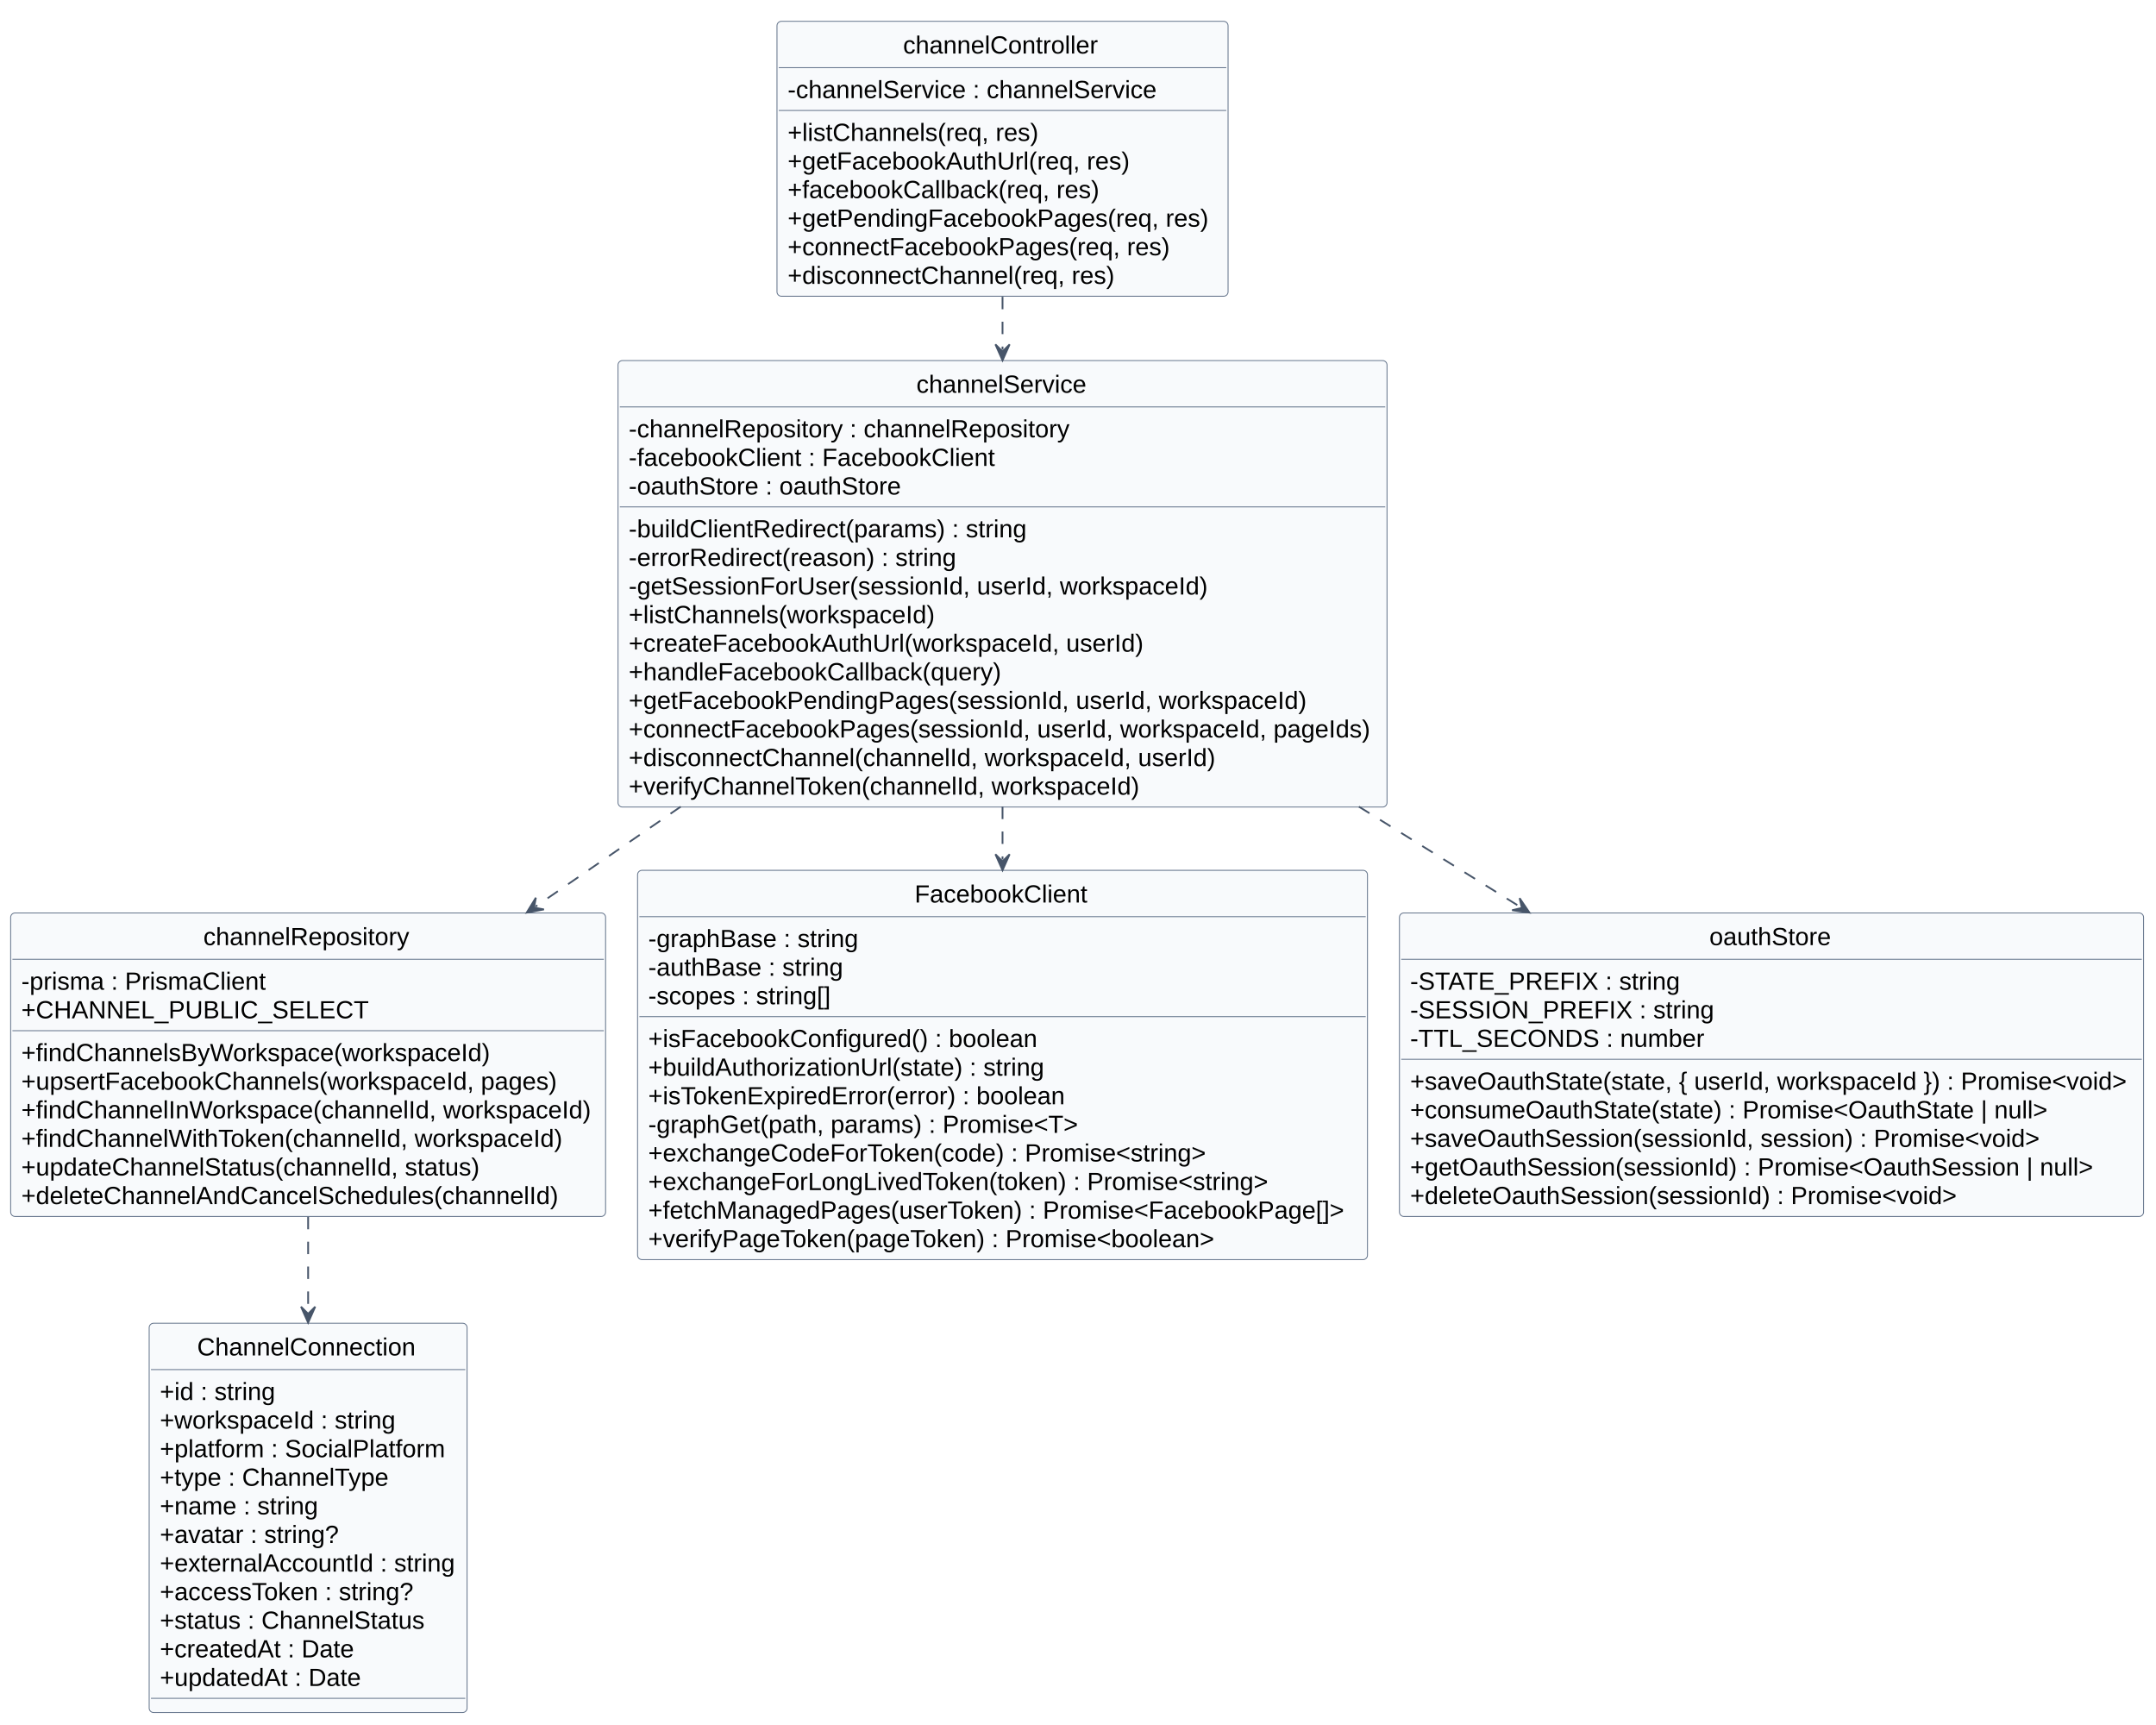
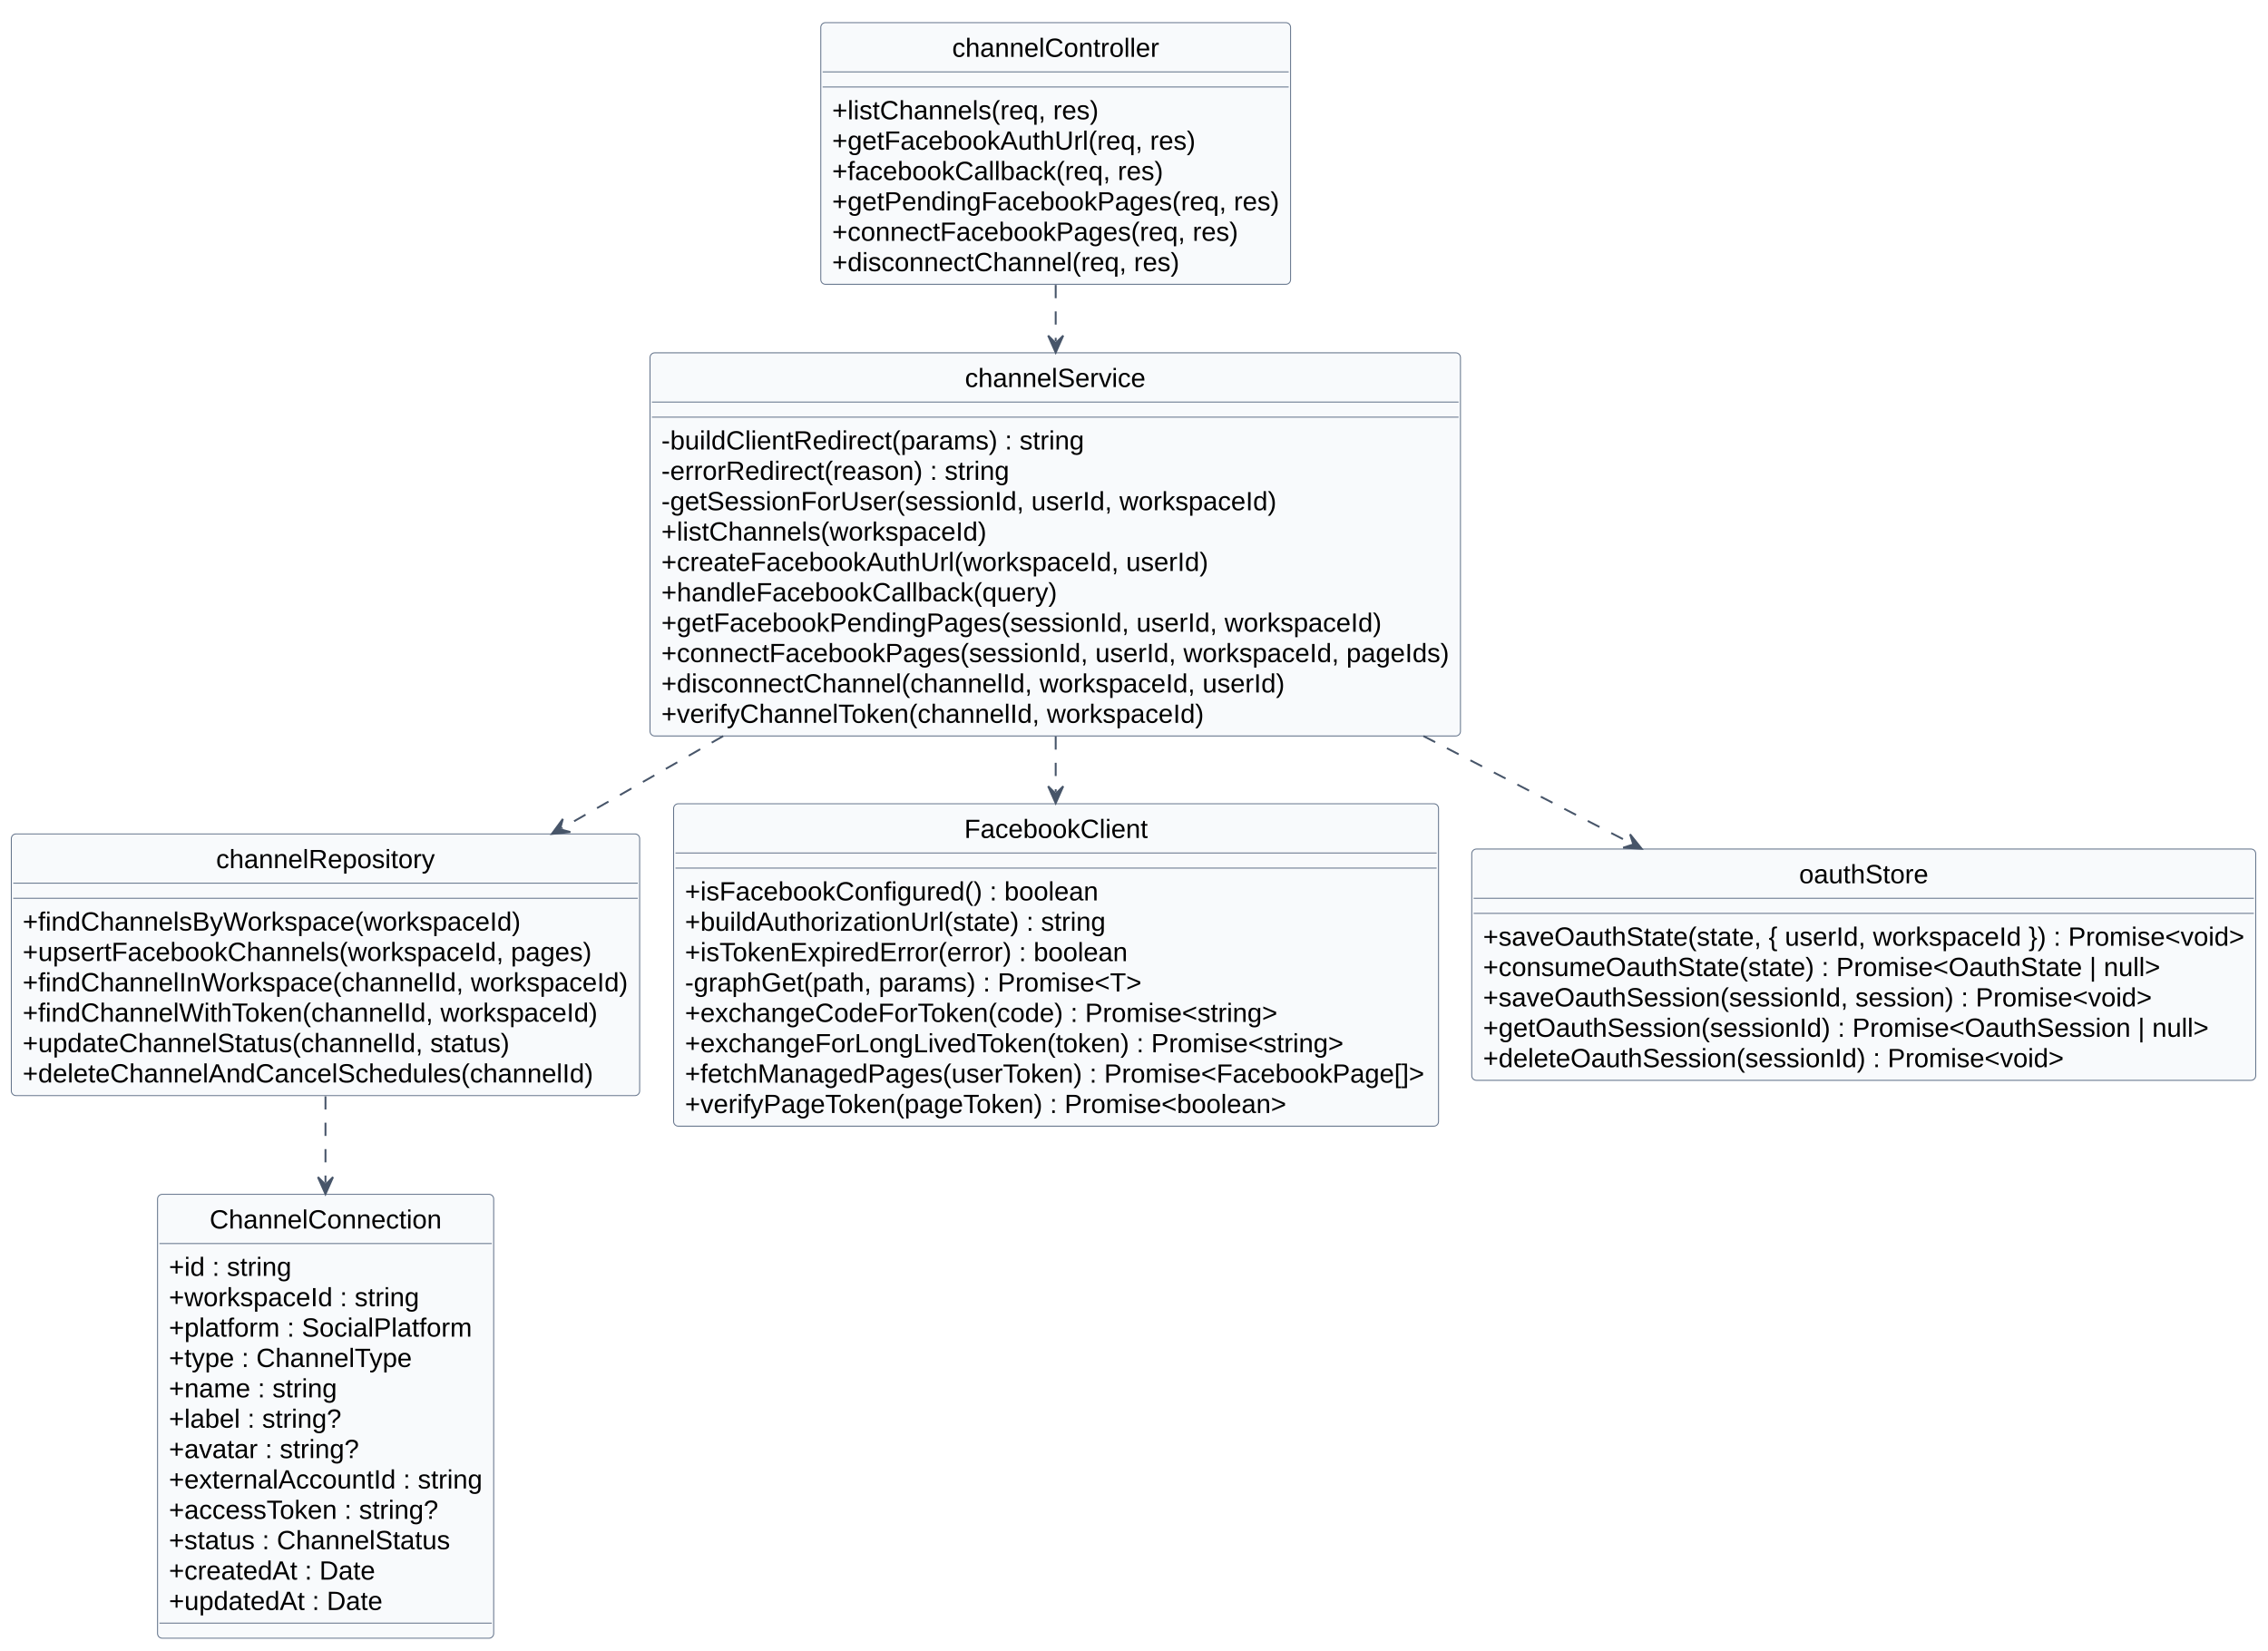
- <svg xmlns="http://www.w3.org/2000/svg" contentStyleType="text/css" height="971px" preserveAspectRatio="none" style="width:1214px;height:971px;background:#FFFFFF;" version="1.1" viewBox="0 0 1214 971" width="1214px" zoomAndPan="magnify">
+ <svg xmlns="http://www.w3.org/2000/svg" contentStyleType="text/css" height="875px" preserveAspectRatio="none" style="width:1202px;height:875px;background:#FFFFFF;" version="1.1" viewBox="0 0 1202 875" width="1202px" zoomAndPan="magnify">
  <defs />
  <g>
    <g id="elem_ChannelConnection">
-       <rect codeLine="17" fill="#F8FAFC" height="219.184" id="ChannelConnection" rx="2.5" ry="2.5" style="stroke:#64748B;stroke-width:0.5;" width="179" x="84" y="745" />
-       <text fill="#000000" font-family="Arial" font-size="14" lengthAdjust="spacing" textLength="125" x="111" y="763.132">ChannelConnection</text>
-       <line style="stroke:#64748B;stroke-width:0.5;" x1="85" x2="262" y1="771.099" y2="771.099" />
-       <text fill="#000000" font-family="Arial" font-size="14" lengthAdjust="spacing" textLength="66" x="90" y="788.231">+id : string</text>
-       <text fill="#000000" font-family="Arial" font-size="14" lengthAdjust="spacing" textLength="133" x="90" y="804.329">+workspaceId : string</text>
-       <text fill="#000000" font-family="Arial" font-size="14" lengthAdjust="spacing" textLength="161" x="90" y="820.428">+platform : SocialPlatform</text>
-       <text fill="#000000" font-family="Arial" font-size="14" lengthAdjust="spacing" textLength="132" x="90" y="836.526">+type : ChannelType</text>
-       <text fill="#000000" font-family="Arial" font-size="14" lengthAdjust="spacing" textLength="90" x="90" y="852.625">+name : string</text>
-       <text fill="#000000" font-family="Arial" font-size="14" lengthAdjust="spacing" textLength="103" x="90" y="868.724">+avatar : string?</text>
-       <text fill="#000000" font-family="Arial" font-size="14" lengthAdjust="spacing" textLength="167" x="90" y="884.822">+externalAccountId : string</text>
-       <text fill="#000000" font-family="Arial" font-size="14" lengthAdjust="spacing" textLength="147" x="90" y="900.921">+accessToken : string?</text>
-       <text fill="#000000" font-family="Arial" font-size="14" lengthAdjust="spacing" textLength="151" x="90" y="917.019">+status : ChannelStatus</text>
-       <text fill="#000000" font-family="Arial" font-size="14" lengthAdjust="spacing" textLength="111" x="90" y="933.118">+createdAt : Date</text>
-       <text fill="#000000" font-family="Arial" font-size="14" lengthAdjust="spacing" textLength="115" x="90" y="949.217">+updatedAt : Date</text>
-       <line style="stroke:#64748B;stroke-width:0.5;" x1="85" x2="262" y1="956.184" y2="956.184" />
+       <rect codeLine="17" fill="#F8FAFC" height="235.282" id="ChannelConnection" rx="2.5" ry="2.5" style="stroke:#64748B;stroke-width:0.5;" width="178.148" x="83.5" y="633" />
+       <text fill="#000000" font-family="Arial" font-size="14" lengthAdjust="spacing" textLength="122.978" x="111.085" y="651.132">ChannelConnection</text>
+       <line style="stroke:#64748B;stroke-width:0.5;" x1="84.5" x2="260.647" y1="659.099" y2="659.099" />
+       <text fill="#000000" font-family="Arial" font-size="14" lengthAdjust="spacing" textLength="64.976" x="89.5" y="676.231">+id : string</text>
+       <text fill="#000000" font-family="Arial" font-size="14" lengthAdjust="spacing" textLength="132.672" x="89.5" y="692.329">+workspaceId : string</text>
+       <text fill="#000000" font-family="Arial" font-size="14" lengthAdjust="spacing" textLength="160.672" x="89.5" y="708.428">+platform : SocialPlatform</text>
+       <text fill="#000000" font-family="Arial" font-size="14" lengthAdjust="spacing" textLength="129.582" x="89.5" y="724.526">+type : ChannelType</text>
+       <text fill="#000000" font-family="Arial" font-size="14" lengthAdjust="spacing" textLength="89.1" x="89.5" y="740.625">+name : string</text>
+       <text fill="#000000" font-family="Arial" font-size="14" lengthAdjust="spacing" textLength="91.444" x="89.5" y="756.724">+label : string?</text>
+       <text fill="#000000" font-family="Arial" font-size="14" lengthAdjust="spacing" textLength="100.775" x="89.5" y="772.822">+avatar : string?</text>
+       <text fill="#000000" font-family="Arial" font-size="14" lengthAdjust="spacing" textLength="166.148" x="89.5" y="788.921">+externalAccountId : string</text>
+       <text fill="#000000" font-family="Arial" font-size="14" lengthAdjust="spacing" textLength="144.348" x="89.5" y="805.019">+accessToken : string?</text>
+       <text fill="#000000" font-family="Arial" font-size="14" lengthAdjust="spacing" textLength="149.037" x="89.5" y="821.118">+status : ChannelStatus</text>
+       <text fill="#000000" font-family="Arial" font-size="14" lengthAdjust="spacing" textLength="109.341" x="89.5" y="837.217">+createdAt : Date</text>
+       <text fill="#000000" font-family="Arial" font-size="14" lengthAdjust="spacing" textLength="113.251" x="89.5" y="853.315">+updatedAt : Date</text>
+       <line style="stroke:#64748B;stroke-width:0.5;" x1="84.5" x2="260.647" y1="860.282" y2="860.282" />
    </g>
    <g id="elem_channelController">
-       <rect codeLine="31" fill="#F8FAFC" height="154.789" id="channelController" rx="2.5" ry="2.5" style="stroke:#64748B;stroke-width:0.5;" width="254" x="437.5" y="12" />
-       <text fill="#000000" font-family="Arial" font-size="14" lengthAdjust="spacing" textLength="112" x="508.5" y="30.132">channelController</text>
-       <line style="stroke:#64748B;stroke-width:0.5;" x1="438.5" x2="690.5" y1="38.099" y2="38.099" />
-       <text fill="#000000" font-family="Arial" font-size="14" lengthAdjust="spacing" textLength="211" x="443.5" y="55.23">-channelService : channelService</text>
-       <line style="stroke:#64748B;stroke-width:0.5;" x1="438.5" x2="690.5" y1="62.197" y2="62.197" />
-       <text fill="#000000" font-family="Arial" font-size="14" lengthAdjust="spacing" textLength="144" x="443.5" y="79.329">+listChannels(req, res)</text>
-       <text fill="#000000" font-family="Arial" font-size="14" lengthAdjust="spacing" textLength="196" x="443.5" y="95.428">+getFacebookAuthUrl(req, res)</text>
-       <text fill="#000000" font-family="Arial" font-size="14" lengthAdjust="spacing" textLength="179" x="443.5" y="111.526">+facebookCallback(req, res)</text>
-       <text fill="#000000" font-family="Arial" font-size="14" lengthAdjust="spacing" textLength="242" x="443.5" y="127.625">+getPendingFacebookPages(req, res)</text>
-       <text fill="#000000" font-family="Arial" font-size="14" lengthAdjust="spacing" textLength="220" x="443.5" y="143.724">+connectFacebookPages(req, res)</text>
-       <text fill="#000000" font-family="Arial" font-size="14" lengthAdjust="spacing" textLength="188" x="443.5" y="159.822">+disconnectChannel(req, res)</text>
+       <rect codeLine="32" fill="#F8FAFC" height="138.69" id="channelController" rx="2.5" ry="2.5" style="stroke:#64748B;stroke-width:0.5;" width="248.981" x="435" y="12" />
+       <text fill="#000000" font-family="Arial" font-size="14" lengthAdjust="spacing" textLength="109.731" x="504.625" y="30.132">channelController</text>
+       <line style="stroke:#64748B;stroke-width:0.5;" x1="436" x2="682.981" y1="38.099" y2="38.099" />
+       <line style="stroke:#64748B;stroke-width:0.5;" x1="436" x2="682.981" y1="46.099" y2="46.099" />
+       <text fill="#000000" font-family="Arial" font-size="14" lengthAdjust="spacing" textLength="141.224" x="441" y="63.23">+listChannels(req, res)</text>
+       <text fill="#000000" font-family="Arial" font-size="14" lengthAdjust="spacing" textLength="192.589" x="441" y="79.329">+getFacebookAuthUrl(req, res)</text>
+       <text fill="#000000" font-family="Arial" font-size="14" lengthAdjust="spacing" textLength="175.472" x="441" y="95.428">+facebookCallback(req, res)</text>
+       <text fill="#000000" font-family="Arial" font-size="14" lengthAdjust="spacing" textLength="236.981" x="441" y="111.526">+getPendingFacebookPages(req, res)</text>
+       <text fill="#000000" font-family="Arial" font-size="14" lengthAdjust="spacing" textLength="215.175" x="441" y="127.625">+connectFacebookPages(req, res)</text>
+       <text fill="#000000" font-family="Arial" font-size="14" lengthAdjust="spacing" textLength="184.044" x="441" y="143.724">+disconnectChannel(req, res)</text>
    </g>
    <g id="elem_channelService">
-       <rect codeLine="41" fill="#F8FAFC" height="251.381" id="channelService" rx="2.5" ry="2.5" style="stroke:#64748B;stroke-width:0.5;" width="433" x="348" y="203" />
-       <text fill="#000000" font-family="Arial" font-size="14" lengthAdjust="spacing" textLength="97" x="516" y="221.132">channelService</text>
-       <line style="stroke:#64748B;stroke-width:0.5;" x1="349" x2="780" y1="229.099" y2="229.099" />
-       <text fill="#000000" font-family="Arial" font-size="14" lengthAdjust="spacing" textLength="253" x="354" y="246.231">-channelRepository : channelRepository</text>
-       <text fill="#000000" font-family="Arial" font-size="14" lengthAdjust="spacing" textLength="210" x="354" y="262.329">-facebookClient : FacebookClient</text>
-       <text fill="#000000" font-family="Arial" font-size="14" lengthAdjust="spacing" textLength="157" x="354" y="278.428">-oauthStore : oauthStore</text>
-       <line style="stroke:#64748B;stroke-width:0.5;" x1="349" x2="780" y1="285.394" y2="285.394" />
-       <text fill="#000000" font-family="Arial" font-size="14" lengthAdjust="spacing" textLength="228" x="354" y="302.526">-buildClientRedirect(params) : string</text>
-       <text fill="#000000" font-family="Arial" font-size="14" lengthAdjust="spacing" textLength="190" x="354" y="318.625">-errorRedirect(reason) : string</text>
-       <text fill="#000000" font-family="Arial" font-size="14" lengthAdjust="spacing" textLength="328" x="354" y="334.724">-getSessionForUser(sessionId, userId, workspaceId)</text>
-       <text fill="#000000" font-family="Arial" font-size="14" lengthAdjust="spacing" textLength="173" x="354" y="350.822">+listChannels(workspaceId)</text>
-       <text fill="#000000" font-family="Arial" font-size="14" lengthAdjust="spacing" textLength="292" x="354" y="366.921">+createFacebookAuthUrl(workspaceId, userId)</text>
-       <text fill="#000000" font-family="Arial" font-size="14" lengthAdjust="spacing" textLength="214" x="354" y="383.019">+handleFacebookCallback(query)</text>
-       <text fill="#000000" font-family="Arial" font-size="14" lengthAdjust="spacing" textLength="385" x="354" y="399.118">+getFacebookPendingPages(sessionId, userId, workspaceId)</text>
-       <text fill="#000000" font-family="Arial" font-size="14" lengthAdjust="spacing" textLength="421" x="354" y="415.217">+connectFacebookPages(sessionId, userId, workspaceId, pageIds)</text>
-       <text fill="#000000" font-family="Arial" font-size="14" lengthAdjust="spacing" textLength="333" x="354" y="431.315">+disconnectChannel(channelId, workspaceId, userId)</text>
-       <text fill="#000000" font-family="Arial" font-size="14" lengthAdjust="spacing" textLength="292" x="354" y="447.414">+verifyChannelToken(channelId, workspaceId)</text>
+       <rect codeLine="41" fill="#F8FAFC" height="203.085" id="channelService" rx="2.5" ry="2.5" style="stroke:#64748B;stroke-width:0.5;" width="429.519" x="344.5" y="187" />
+       <text fill="#000000" font-family="Arial" font-size="14" lengthAdjust="spacing" textLength="95.724" x="511.397" y="205.132">channelService</text>
+       <line style="stroke:#64748B;stroke-width:0.5;" x1="345.5" x2="773.019" y1="213.099" y2="213.099" />
+       <line style="stroke:#64748B;stroke-width:0.5;" x1="345.5" x2="773.019" y1="221.099" y2="221.099" />
+       <text fill="#000000" font-family="Arial" font-size="14" lengthAdjust="spacing" textLength="224.075" x="350.5" y="238.231">-buildClientRedirect(params) : string</text>
+       <text fill="#000000" font-family="Arial" font-size="14" lengthAdjust="spacing" textLength="184.386" x="350.5" y="254.329">-errorRedirect(reason) : string</text>
+       <text fill="#000000" font-family="Arial" font-size="14" lengthAdjust="spacing" textLength="326.019" x="350.5" y="270.428">-getSessionForUser(sessionId, userId, workspaceId)</text>
+       <text fill="#000000" font-family="Arial" font-size="14" lengthAdjust="spacing" textLength="172.355" x="350.5" y="286.526">+listChannels(workspaceId)</text>
+       <text fill="#000000" font-family="Arial" font-size="14" lengthAdjust="spacing" textLength="289.857" x="350.5" y="302.625">+createFacebookAuthUrl(workspaceId, userId)</text>
+       <text fill="#000000" font-family="Arial" font-size="14" lengthAdjust="spacing" textLength="209.733" x="350.5" y="318.724">+handleFacebookCallback(query)</text>
+       <text fill="#000000" font-family="Arial" font-size="14" lengthAdjust="spacing" textLength="381.726" x="350.5" y="334.822">+getFacebookPendingPages(sessionId, userId, workspaceId)</text>
+       <text fill="#000000" font-family="Arial" font-size="14" lengthAdjust="spacing" textLength="417.519" x="350.5" y="350.921">+connectFacebookPages(sessionId, userId, workspaceId, pageIds)</text>
+       <text fill="#000000" font-family="Arial" font-size="14" lengthAdjust="spacing" textLength="330.36" x="350.5" y="367.019">+disconnectChannel(channelId, workspaceId, userId)</text>
+       <text fill="#000000" font-family="Arial" font-size="14" lengthAdjust="spacing" textLength="289.099" x="350.5" y="383.118">+verifyChannelToken(channelId, workspaceId)</text>
    </g>
    <g id="elem_channelRepository">
-       <rect codeLine="57" fill="#F8FAFC" height="170.888" id="channelRepository" rx="2.5" ry="2.5" style="stroke:#64748B;stroke-width:0.5;" width="335" x="6" y="514" />
-       <text fill="#000000" font-family="Arial" font-size="14" lengthAdjust="spacing" textLength="118" x="114.5" y="532.132">channelRepository</text>
-       <line style="stroke:#64748B;stroke-width:0.5;" x1="7" x2="340" y1="540.099" y2="540.099" />
-       <text fill="#000000" font-family="Arial" font-size="14" lengthAdjust="spacing" textLength="138" x="12" y="557.231">-prisma : PrismaClient</text>
-       <text fill="#000000" font-family="Arial" font-size="14" lengthAdjust="spacing" textLength="189" x="12" y="573.329">+CHANNEL_PUBLIC_SELECT</text>
-       <line style="stroke:#64748B;stroke-width:0.5;" x1="7" x2="340" y1="580.296" y2="580.296" />
-       <text fill="#000000" font-family="Arial" font-size="14" lengthAdjust="spacing" textLength="266" x="12" y="597.428">+findChannelsByWorkspace(workspaceId)</text>
-       <text fill="#000000" font-family="Arial" font-size="14" lengthAdjust="spacing" textLength="306" x="12" y="613.526">+upsertFacebookChannels(workspaceId, pages)</text>
-       <text fill="#000000" font-family="Arial" font-size="14" lengthAdjust="spacing" textLength="323" x="12" y="629.625">+findChannelInWorkspace(channelId, workspaceId)</text>
-       <text fill="#000000" font-family="Arial" font-size="14" lengthAdjust="spacing" textLength="309" x="12" y="645.724">+findChannelWithToken(channelId, workspaceId)</text>
-       <text fill="#000000" font-family="Arial" font-size="14" lengthAdjust="spacing" textLength="262" x="12" y="661.822">+updateChannelStatus(channelId, status)</text>
-       <text fill="#000000" font-family="Arial" font-size="14" lengthAdjust="spacing" textLength="306" x="12" y="677.921">+deleteChannelAndCancelSchedules(channelId)</text>
+       <rect codeLine="54" fill="#F8FAFC" height="138.69" id="channelRepository" rx="2.5" ry="2.5" style="stroke:#64748B;stroke-width:0.5;" width="333.009" x="6" y="442" />
+       <text fill="#000000" font-family="Arial" font-size="14" lengthAdjust="spacing" textLength="115.958" x="114.525" y="460.132">channelRepository</text>
+       <line style="stroke:#64748B;stroke-width:0.5;" x1="7" x2="338.009" y1="468.099" y2="468.099" />
+       <line style="stroke:#64748B;stroke-width:0.5;" x1="7" x2="338.009" y1="476.099" y2="476.099" />
+       <text fill="#000000" font-family="Arial" font-size="14" lengthAdjust="spacing" textLength="264.175" x="12" y="493.231">+findChannelsByWorkspace(workspaceId)</text>
+       <text fill="#000000" font-family="Arial" font-size="14" lengthAdjust="spacing" textLength="301.56" x="12" y="509.329">+upsertFacebookChannels(workspaceId, pages)</text>
+       <text fill="#000000" font-family="Arial" font-size="14" lengthAdjust="spacing" textLength="321.009" x="12" y="525.428">+findChannelInWorkspace(channelId, workspaceId)</text>
+       <text fill="#000000" font-family="Arial" font-size="14" lengthAdjust="spacing" textLength="306.223" x="12" y="541.526">+findChannelWithToken(channelId, workspaceId)</text>
+       <text fill="#000000" font-family="Arial" font-size="14" lengthAdjust="spacing" textLength="258.009" x="12" y="557.625">+updateChannelStatus(channelId, status)</text>
+       <text fill="#000000" font-family="Arial" font-size="14" lengthAdjust="spacing" textLength="302.381" x="12" y="573.724">+deleteChannelAndCancelSchedules(channelId)</text>
    </g>
    <g id="elem_facebookClient">
-       <rect codeLine="68" fill="#F8FAFC" height="219.184" id="facebookClient" rx="2.5" ry="2.5" style="stroke:#64748B;stroke-width:0.5;" width="411" x="359" y="490" />
-       <text fill="#000000" font-family="Arial" font-size="14" lengthAdjust="spacing" textLength="99" x="515" y="508.132">FacebookClient</text>
-       <line style="stroke:#64748B;stroke-width:0.5;" x1="360" x2="769" y1="516.099" y2="516.099" />
-       <text fill="#000000" font-family="Arial" font-size="14" lengthAdjust="spacing" textLength="121" x="365" y="533.231">-graphBase : string</text>
-       <text fill="#000000" font-family="Arial" font-size="14" lengthAdjust="spacing" textLength="112" x="365" y="549.329">-authBase : string</text>
-       <text fill="#000000" font-family="Arial" font-size="14" lengthAdjust="spacing" textLength="105" x="365" y="565.428">-scopes : string[]</text>
-       <line style="stroke:#64748B;stroke-width:0.5;" x1="360" x2="769" y1="572.394" y2="572.394" />
-       <text fill="#000000" font-family="Arial" font-size="14" lengthAdjust="spacing" textLength="224" x="365" y="589.526">+isFacebookConfigured() : boolean</text>
-       <text fill="#000000" font-family="Arial" font-size="14" lengthAdjust="spacing" textLength="225" x="365" y="605.625">+buildAuthorizationUrl(state) : string</text>
-       <text fill="#000000" font-family="Arial" font-size="14" lengthAdjust="spacing" textLength="241" x="365" y="621.724">+isTokenExpiredError(error) : boolean</text>
-       <text fill="#000000" font-family="Arial" font-size="14" lengthAdjust="spacing" textLength="246" x="365" y="637.822">-graphGet(path, params) : Promise&lt;T&gt;</text>
-       <text fill="#000000" font-family="Arial" font-size="14" lengthAdjust="spacing" textLength="320" x="365" y="653.921">+exchangeCodeForToken(code) : Promise&lt;string&gt;</text>
-       <text fill="#000000" font-family="Arial" font-size="14" lengthAdjust="spacing" textLength="356" x="365" y="670.019">+exchangeForLongLivedToken(token) : Promise&lt;string&gt;</text>
-       <text fill="#000000" font-family="Arial" font-size="14" lengthAdjust="spacing" textLength="399" x="365" y="686.118">+fetchManagedPages(userToken) : Promise&lt;FacebookPage[]&gt;</text>
-       <text fill="#000000" font-family="Arial" font-size="14" lengthAdjust="spacing" textLength="327" x="365" y="702.217">+verifyPageToken(pageToken) : Promise&lt;boolean&gt;</text>
+       <rect codeLine="63" fill="#F8FAFC" height="170.888" id="facebookClient" rx="2.5" ry="2.5" style="stroke:#64748B;stroke-width:0.5;" width="405.394" x="357" y="426" />
+       <text fill="#000000" font-family="Arial" font-size="14" lengthAdjust="spacing" textLength="97.275" x="511.06" y="444.132">FacebookClient</text>
+       <line style="stroke:#64748B;stroke-width:0.5;" x1="358" x2="761.394" y1="452.099" y2="452.099" />
+       <line style="stroke:#64748B;stroke-width:0.5;" x1="358" x2="761.394" y1="460.099" y2="460.099" />
+       <text fill="#000000" font-family="Arial" font-size="14" lengthAdjust="spacing" textLength="219.078" x="363" y="477.231">+isFacebookConfigured() : boolean</text>
+       <text fill="#000000" font-family="Arial" font-size="14" lengthAdjust="spacing" textLength="222.934" x="363" y="493.329">+buildAuthorizationUrl(state) : string</text>
+       <text fill="#000000" font-family="Arial" font-size="14" lengthAdjust="spacing" textLength="236.154" x="363" y="509.428">+isTokenExpiredError(error) : boolean</text>
+       <text fill="#000000" font-family="Arial" font-size="14" lengthAdjust="spacing" textLength="241.985" x="363" y="525.526">-graphGet(path, params) : Promise&lt;T&gt;</text>
+       <text fill="#000000" font-family="Arial" font-size="14" lengthAdjust="spacing" textLength="315.554" x="363" y="541.625">+exchangeCodeForToken(code) : Promise&lt;string&gt;</text>
+       <text fill="#000000" font-family="Arial" font-size="14" lengthAdjust="spacing" textLength="350.588" x="363" y="557.724">+exchangeForLongLivedToken(token) : Promise&lt;string&gt;</text>
+       <text fill="#000000" font-family="Arial" font-size="14" lengthAdjust="spacing" textLength="393.394" x="363" y="573.822">+fetchManagedPages(userToken) : Promise&lt;FacebookPage[]&gt;</text>
+       <text fill="#000000" font-family="Arial" font-size="14" lengthAdjust="spacing" textLength="321.802" x="363" y="589.921">+verifyPageToken(pageToken) : Promise&lt;boolean&gt;</text>
    </g>
    <g id="elem_oauthStore">
-       <rect codeLine="82" fill="#F8FAFC" height="170.888" id="oauthStore" rx="2.5" ry="2.5" style="stroke:#64748B;stroke-width:0.5;" width="419" x="788" y="514" />
-       <text fill="#000000" font-family="Arial" font-size="14" lengthAdjust="spacing" textLength="70" x="962.5" y="532.132">oauthStore</text>
-       <line style="stroke:#64748B;stroke-width:0.5;" x1="789" x2="1206" y1="540.099" y2="540.099" />
-       <text fill="#000000" font-family="Arial" font-size="14" lengthAdjust="spacing" textLength="153" x="794" y="557.231">-STATE_PREFIX : string</text>
-       <text fill="#000000" font-family="Arial" font-size="14" lengthAdjust="spacing" textLength="167" x="794" y="573.329">-SESSION_PREFIX : string</text>
-       <text fill="#000000" font-family="Arial" font-size="14" lengthAdjust="spacing" textLength="166" x="794" y="589.428">-TTL_SECONDS : number</text>
-       <line style="stroke:#64748B;stroke-width:0.5;" x1="789" x2="1206" y1="596.394" y2="596.394" />
-       <text fill="#000000" font-family="Arial" font-size="14" lengthAdjust="spacing" textLength="407" x="794" y="613.526">+saveOauthState(state, { userId, workspaceId }) : Promise&lt;void&gt;</text>
-       <text fill="#000000" font-family="Arial" font-size="14" lengthAdjust="spacing" textLength="362" x="794" y="629.625">+consumeOauthState(state) : Promise&lt;OauthState | null&gt;</text>
-       <text fill="#000000" font-family="Arial" font-size="14" lengthAdjust="spacing" textLength="357" x="794" y="645.724">+saveOauthSession(sessionId, session) : Promise&lt;void&gt;</text>
-       <text fill="#000000" font-family="Arial" font-size="14" lengthAdjust="spacing" textLength="387" x="794" y="661.822">+getOauthSession(sessionId) : Promise&lt;OauthSession | null&gt;</text>
-       <text fill="#000000" font-family="Arial" font-size="14" lengthAdjust="spacing" textLength="310" x="794" y="677.921">+deleteOauthSession(sessionId) : Promise&lt;void&gt;</text>
+       <rect codeLine="74" fill="#F8FAFC" height="122.592" id="oauthStore" rx="2.5" ry="2.5" style="stroke:#64748B;stroke-width:0.5;" width="415.491" x="780" y="450" />
+       <text fill="#000000" font-family="Arial" font-size="14" lengthAdjust="spacing" textLength="68.496" x="953.498" y="468.132">oauthStore</text>
+       <line style="stroke:#64748B;stroke-width:0.5;" x1="781" x2="1194.491" y1="476.099" y2="476.099" />
+       <line style="stroke:#64748B;stroke-width:0.5;" x1="781" x2="1194.491" y1="484.099" y2="484.099" />
+       <text fill="#000000" font-family="Arial" font-size="14" lengthAdjust="spacing" textLength="403.491" x="786" y="501.231">+saveOauthState(state, { userId, workspaceId }) : Promise&lt;void&gt;</text>
+       <text fill="#000000" font-family="Arial" font-size="14" lengthAdjust="spacing" textLength="358.887" x="786" y="517.329">+consumeOauthState(state) : Promise&lt;OauthState | null&gt;</text>
+       <text fill="#000000" font-family="Arial" font-size="14" lengthAdjust="spacing" textLength="354.457" x="786" y="533.428">+saveOauthSession(sessionId, session) : Promise&lt;void&gt;</text>
+       <text fill="#000000" font-family="Arial" font-size="14" lengthAdjust="spacing" textLength="384.569" x="786" y="549.526">+getOauthSession(sessionId) : Promise&lt;OauthSession | null&gt;</text>
+       <text fill="#000000" font-family="Arial" font-size="14" lengthAdjust="spacing" textLength="307.781" x="786" y="565.625">+deleteOauthSession(sessionId) : Promise&lt;void&gt;</text>
    </g>
-     <polygon fill="#475569" points="564.5,202.899,568.5,193.899,564.5,197.899,560.5,193.899,564.5,202.899" style="stroke:#475569;stroke-width:1.0;" />
-     <path d="M564.5,167.12 C564.5,178.615 564.5,184.714 564.5,196.899 " fill="none" style="stroke:#475569;stroke-width:1.0;stroke-dasharray:7.0,7.0;" />
-     <polygon fill="#475569" points="296.583,513.822,306.265,512.016,300.702,510.988,301.73,505.425,296.583,513.822" style="stroke:#475569;stroke-width:1.0;" />
-     <path d="M383.308,454.157 C353.942,474.359 329.088,491.459 301.526,510.421 " fill="none" style="stroke:#475569;stroke-width:1.0;stroke-dasharray:7.0,7.0;" />
-     <polygon fill="#475569" points="564.5,489.959,568.5,480.959,564.5,484.959,560.5,480.959,564.5,489.959" style="stroke:#475569;stroke-width:1.0;" />
-     <path d="M564.5,454.157 C564.5,466.113 564.5,472.174 564.5,483.959 " fill="none" style="stroke:#475569;stroke-width:1.0;stroke-dasharray:7.0,7.0;" />
-     <polygon fill="#475569" points="861.196,513.822,855.662,505.675,856.949,511.183,851.44,512.47,861.196,513.822" style="stroke:#475569;stroke-width:1.0;" />
-     <path d="M765.156,454.157 C797.675,474.359 825.577,491.693 856.099,510.655 " fill="none" style="stroke:#475569;stroke-width:1.0;stroke-dasharray:7.0,7.0;" />
-     <polygon fill="#475569" points="173.5,744.69,177.5,735.69,173.5,739.69,169.5,735.69,173.5,744.69" style="stroke:#475569;stroke-width:1.0;" />
-     <path d="M173.5,685.097 C173.5,704.203 173.5,718.746 173.5,738.69 " fill="none" style="stroke:#475569;stroke-width:1.0;stroke-dasharray:7.0,7.0;" />
+     <polygon fill="#475569" points="559.5,186.873,563.5,177.873,559.5,181.873,555.5,177.873,559.5,186.873" style="stroke:#475569;stroke-width:1.0;" />
+     <path d="M559.5,151.047 C559.5,162.57 559.5,168.739 559.5,180.873 " fill="none" style="stroke:#475569;stroke-width:1.0;stroke-dasharray:7.0,7.0;" />
+     <polygon fill="#475569" points="292.471,441.989,302.27,441,296.813,439.51,298.303,434.053,292.471,441.989" style="stroke:#475569;stroke-width:1.0;" />
+     <path d="M383.27,390.138 C352.545,407.683 326.445,422.588 297.682,439.014 " fill="none" style="stroke:#475569;stroke-width:1.0;stroke-dasharray:7.0,7.0;" />
+     <polygon fill="#475569" points="559.5,425.717,563.5,416.717,559.5,420.717,555.5,416.717,559.5,425.717" style="stroke:#475569;stroke-width:1.0;" />
+     <path d="M559.5,390.299 C559.5,402.139 559.5,408.128 559.5,419.717 " fill="none" style="stroke:#475569;stroke-width:1.0;stroke-dasharray:7.0,7.0;" />
+     <polygon fill="#475569" points="870.073,449.866,863.912,442.183,865.631,447.572,860.241,449.291,870.073,449.866" style="stroke:#475569;stroke-width:1.0;" />
+     <path d="M754.4,390.138 C793.896,410.532 828.936,428.625 864.742,447.113 " fill="none" style="stroke:#475569;stroke-width:1.0;stroke-dasharray:7.0,7.0;" />
+     <polygon fill="#475569" points="172.5,632.874,176.5,623.874,172.5,627.874,168.5,623.874,172.5,632.874" style="stroke:#475569;stroke-width:1.0;" />
+     <path d="M172.5,581.05 C172.5,597.319 172.5,609.124 172.5,626.874 " fill="none" style="stroke:#475569;stroke-width:1.0;stroke-dasharray:7.0,7.0;" />
  </g>
</svg>
